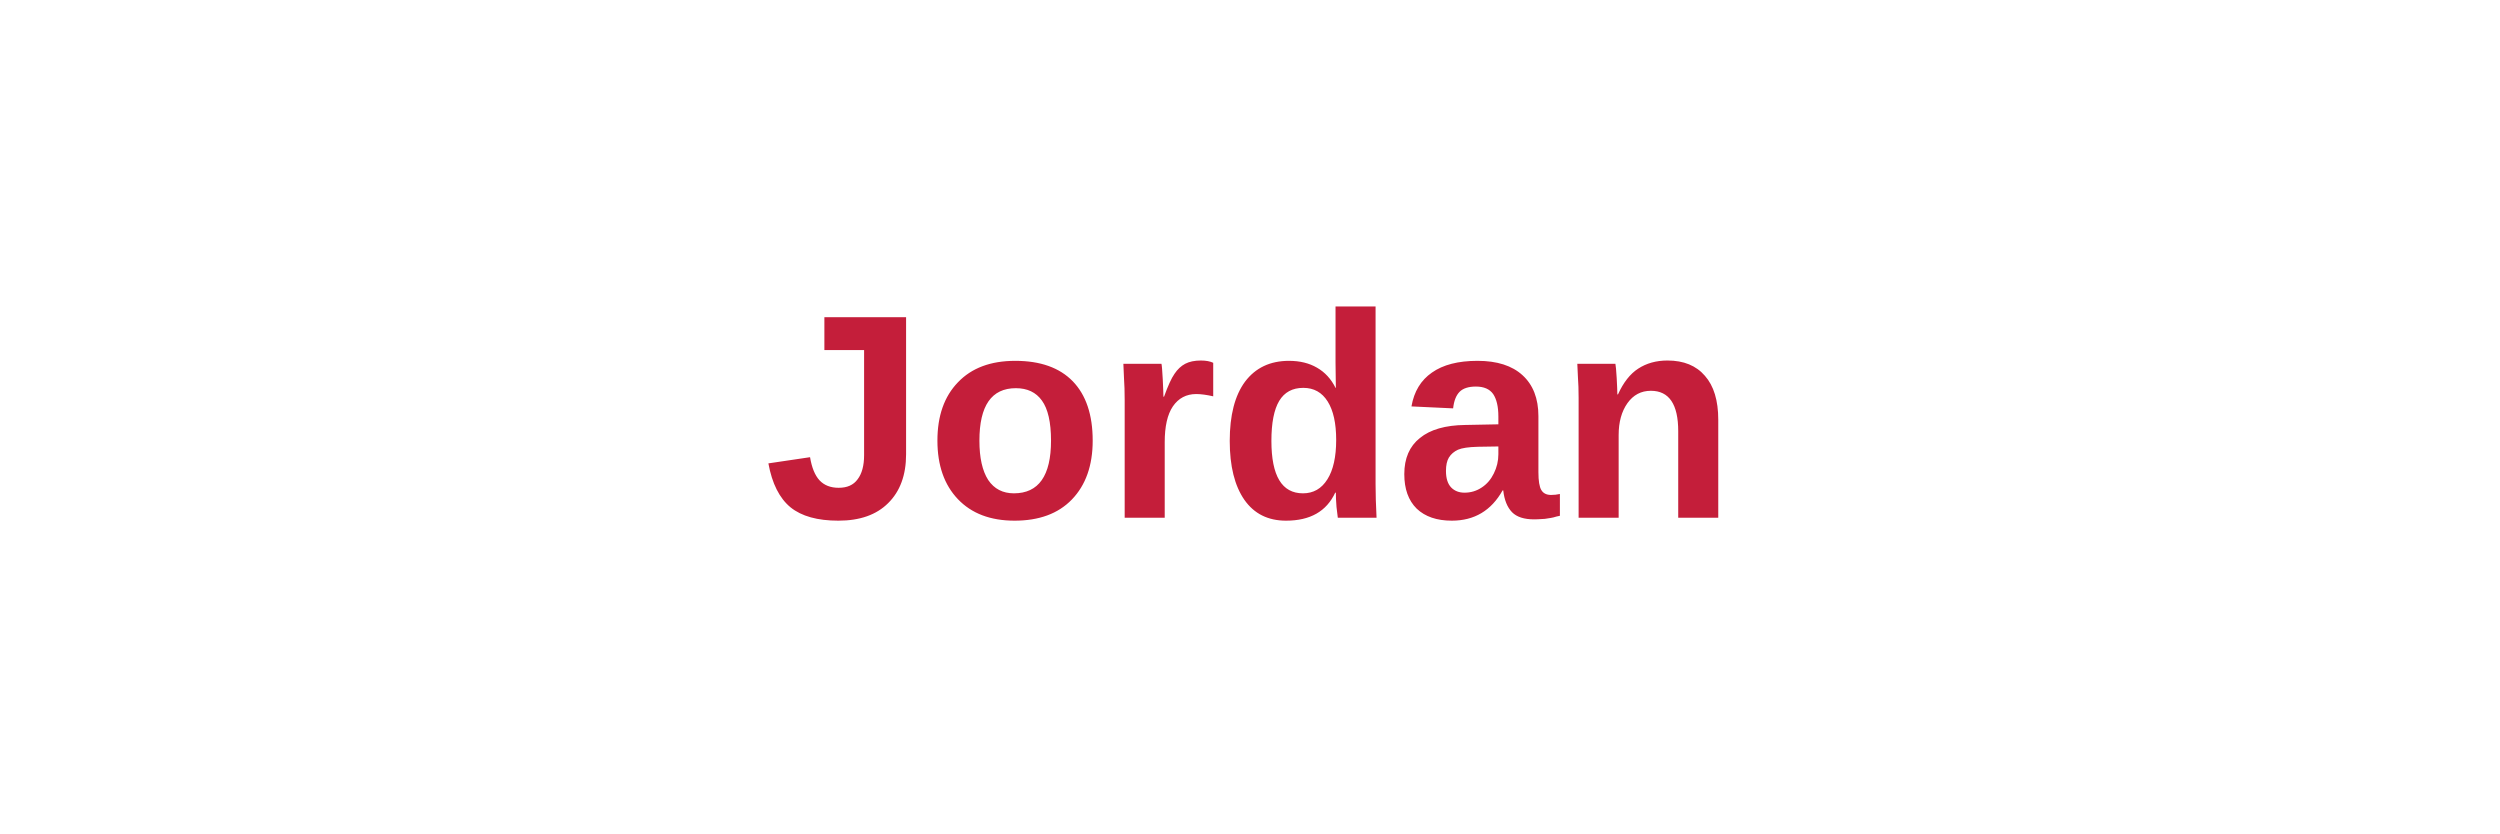
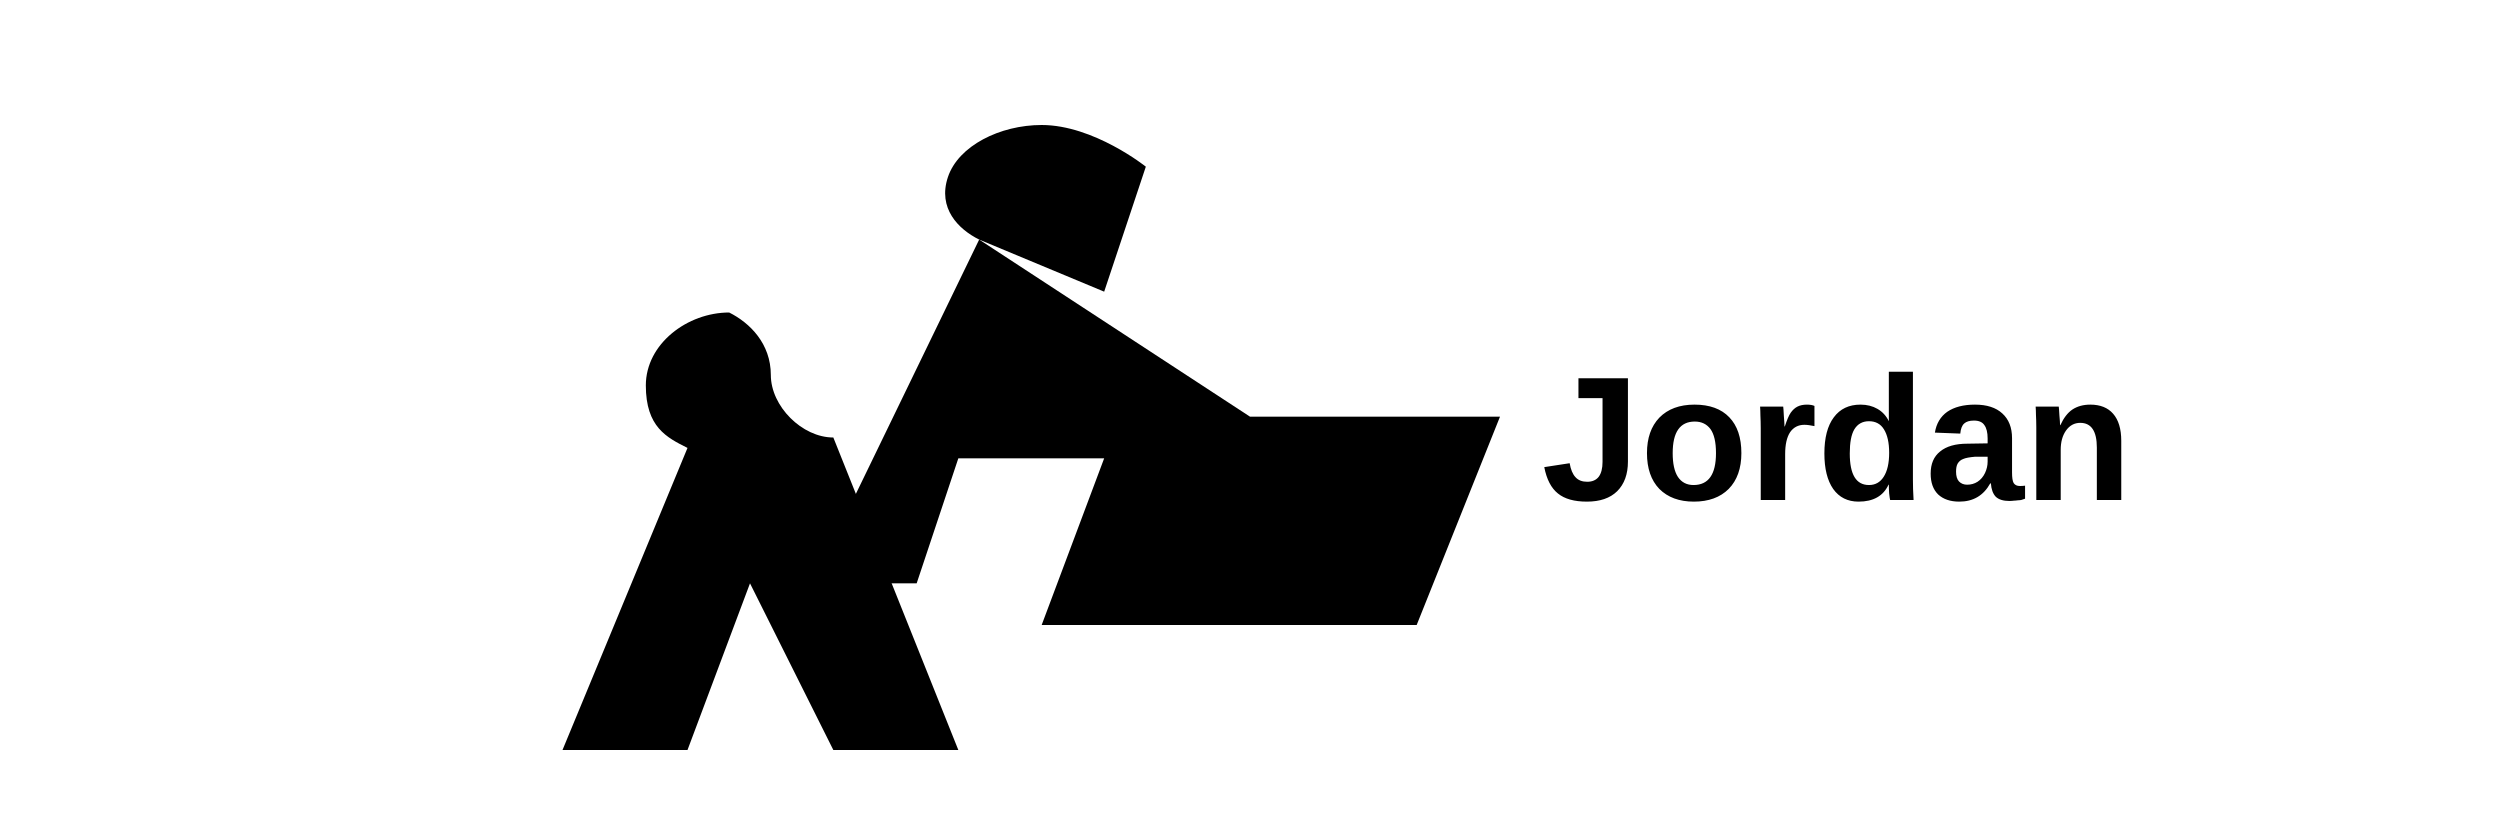
- <svg xmlns="http://www.w3.org/2000/svg" viewBox="0 0 120 40">
-   <text x="60" y="20" font-family="Arial, Helvetica, sans-serif" font-size="14" font-weight="bold" fill="#c41e3a" text-anchor="middle" dominant-baseline="central">Jordan</text>
+ <svg xmlns="http://www.w3.org/2000/svg" viewBox="0 0 120 40" fill="none">
+   <path d="M50 6C48 6 46 7 45.5 8.5C45 10 46 11 47 11.5L53 14L55 8C55 8 52.5 6 50 6Z" fill="currentColor" />
+   <path d="M47 11.5L39 28H44L46 22H53L50 30H68L72 20L60 20L47 11.5Z" fill="currentColor" />
+   <path d="M35 15C33 15 31 16.5 31 18.5C31 20.5 32 21 33 21.5L27 36H33L36 28L40 36H46L40 21C38.5 21 37 19.5 37 18C37 16.5 36 15.5 35 15Z" fill="currentColor" />
+   <text x="74" y="24" font-size="8.5" fill="currentColor" font-weight="700" font-family="Arial">Jordan</text>
</svg>
